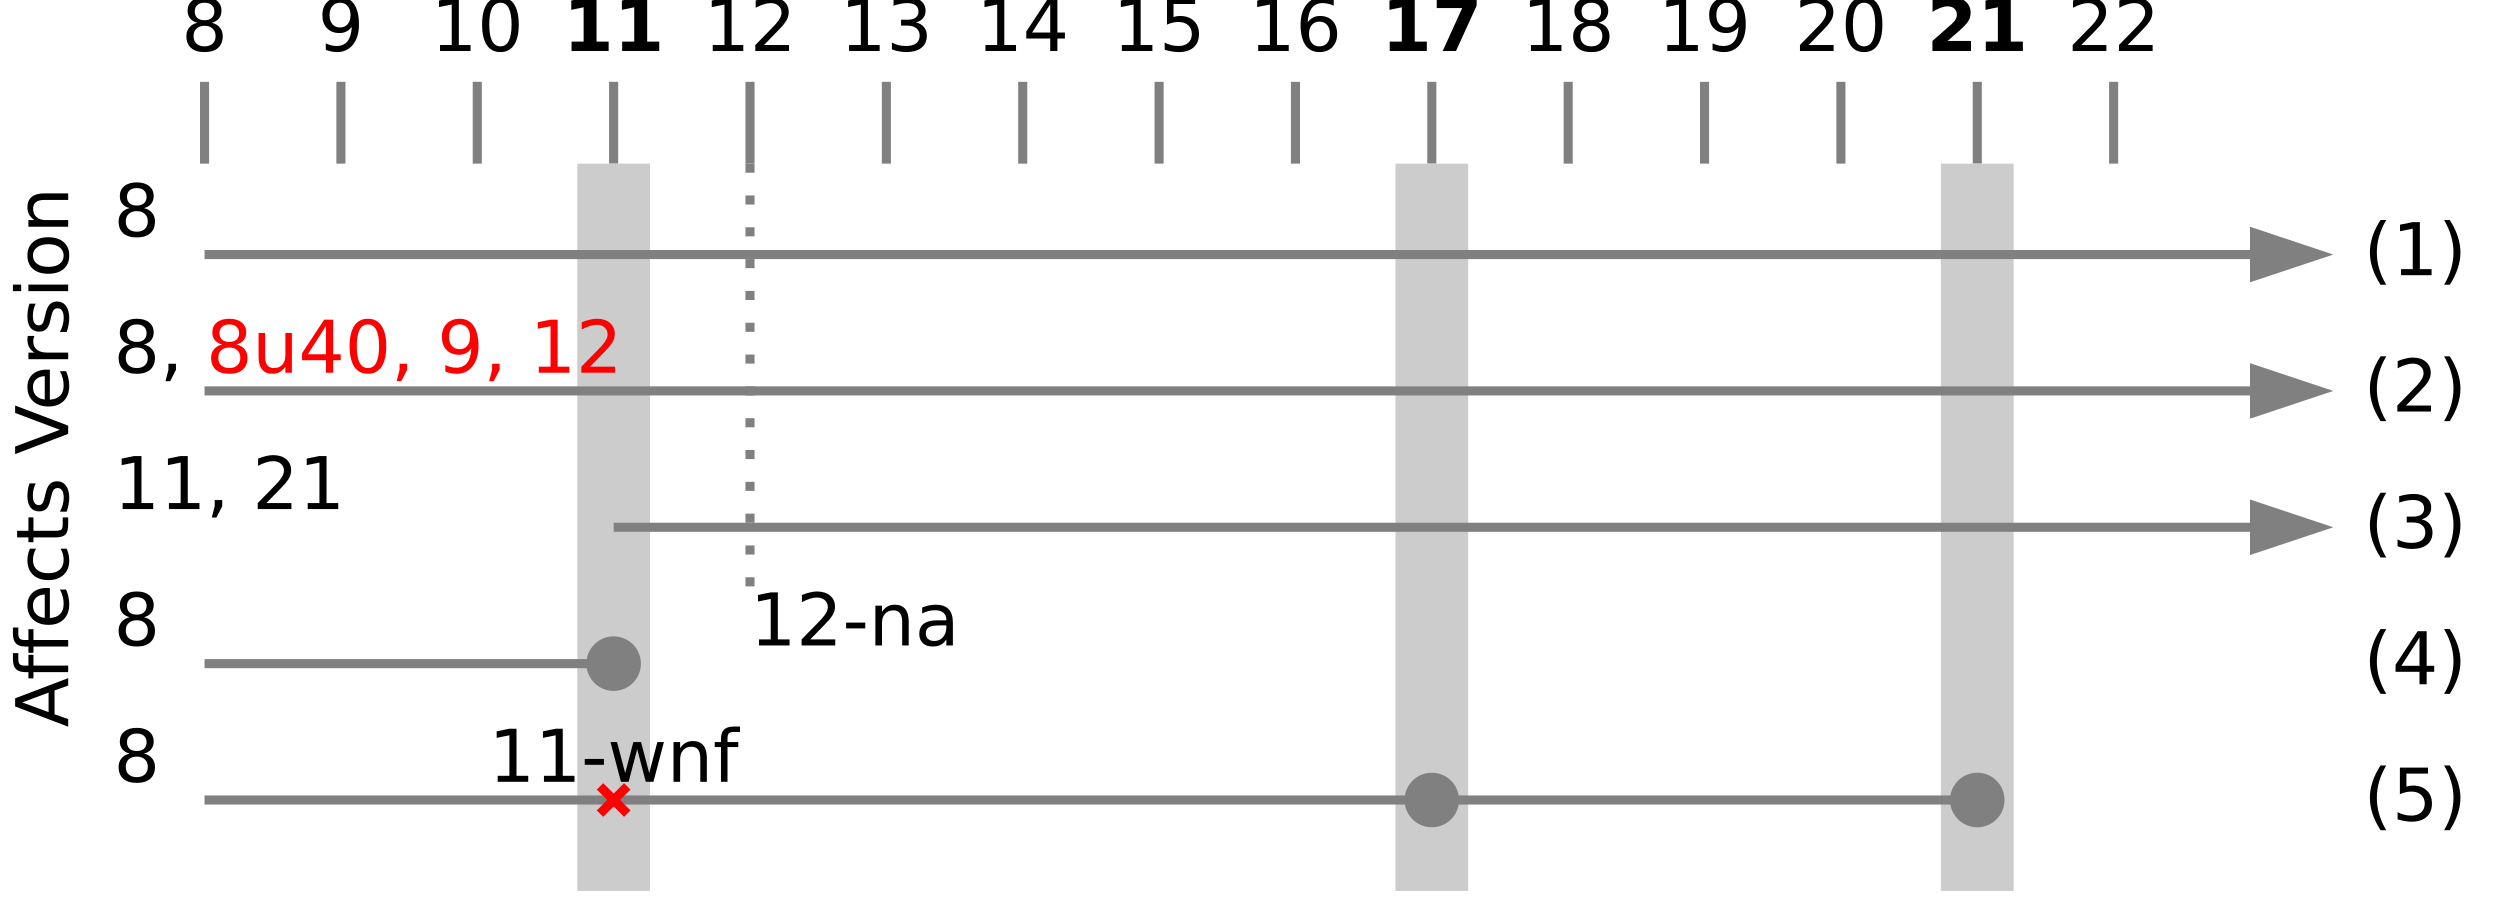
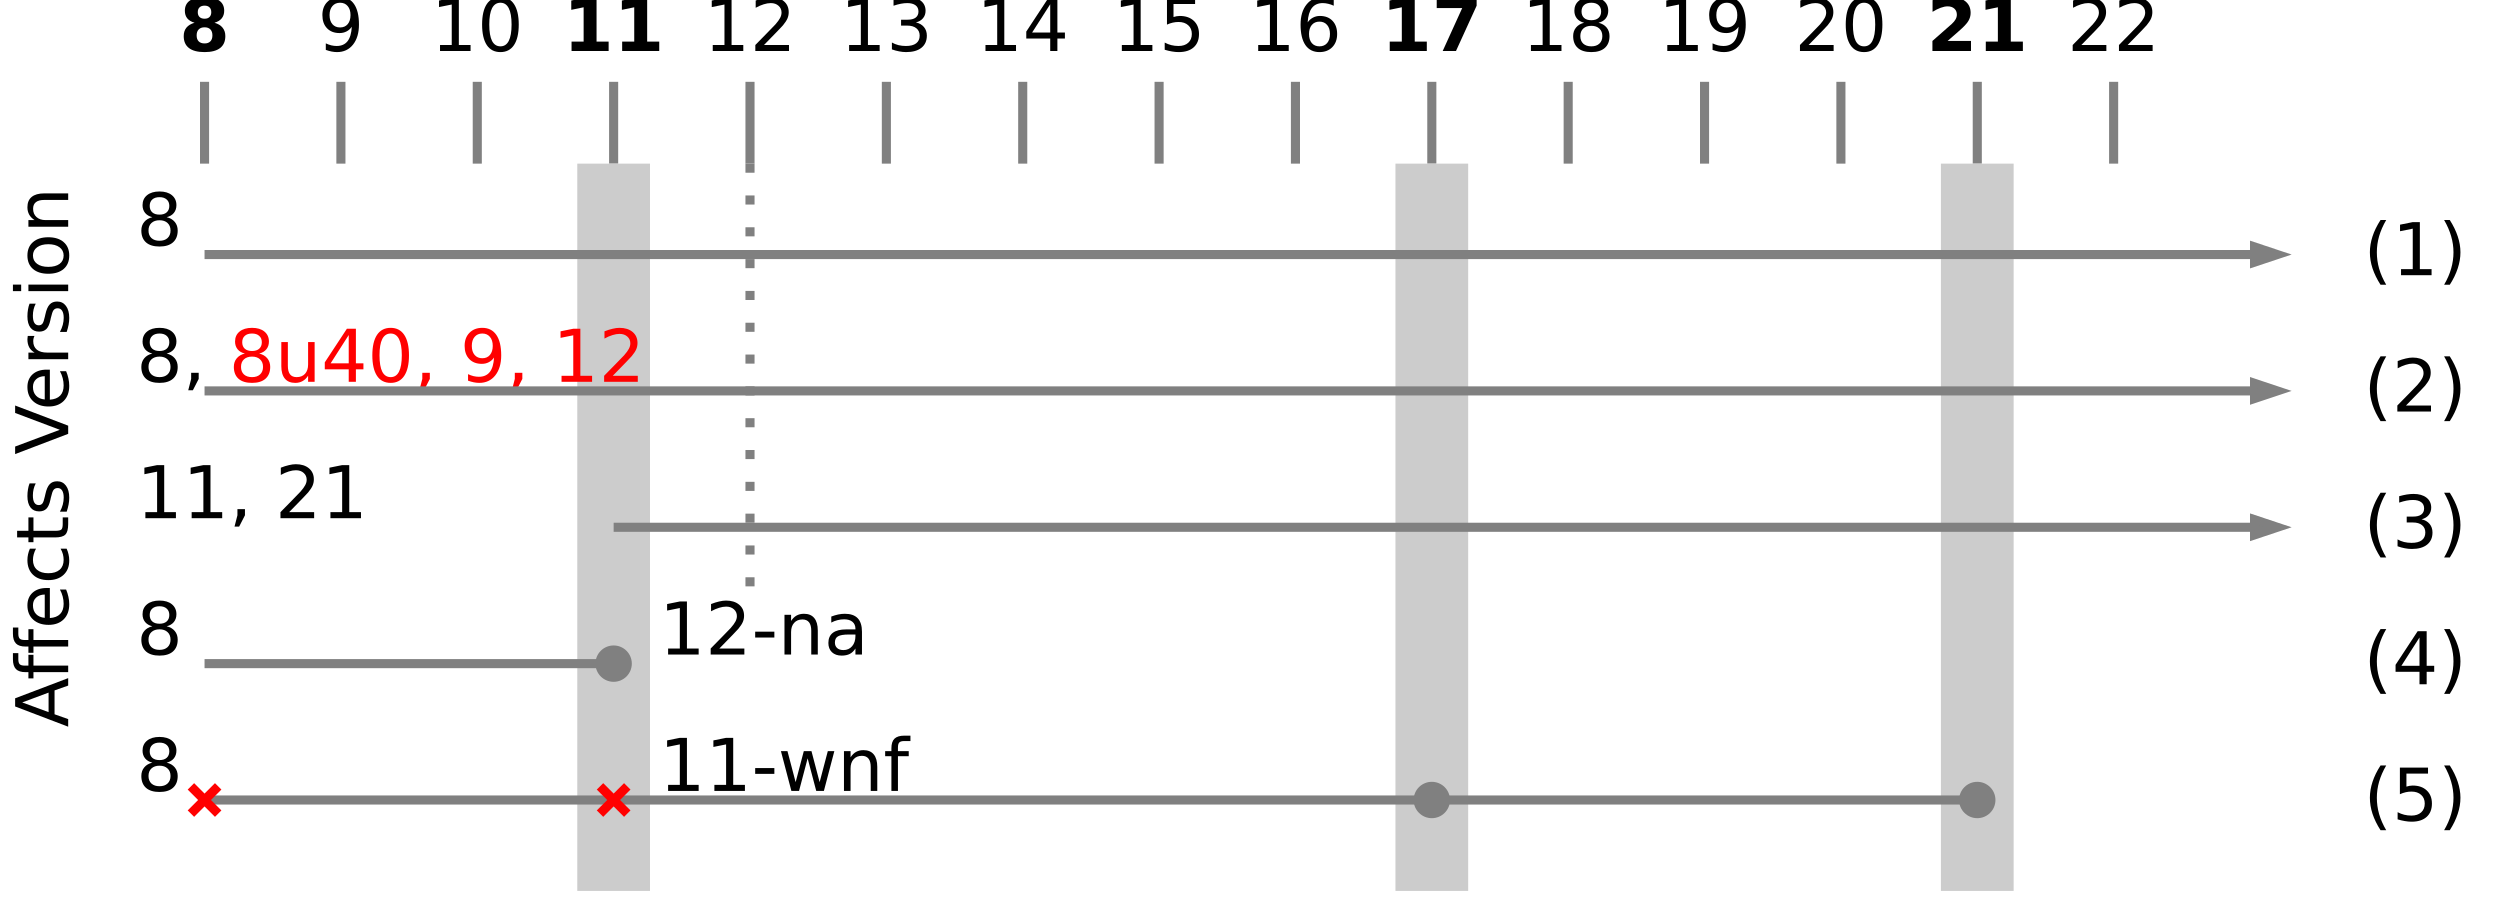
- <svg xmlns="http://www.w3.org/2000/svg" width="550" height="200" version="1.1">
+ <svg xmlns="http://www.w3.org/2000/svg" xmlns:xlink="http://www.w3.org/1999/xlink" width="550" height="200" version="1.1">
  <style>
        rect {
            fill: none;
            stroke: black;
            stroke-width: 1;
        }
        text {
            font: 16px 'DejaVu Sans', sans-serif;
        }
        #head text {
            text-anchor: middle;
            dominant-baseline: text-bottom;
        }
        #refs text {
            dominant-baseline: middle;
        }
        text.lts {
            font-weight: bold;
        }
        #headlines line, #timeline path {
            stroke: #808080;
            stroke-width: 2;
        }
        #lts-lines line {
            stroke: #CCCCCC;
            stroke-width: 16;
        }
    </style>
  <text x="15" y="160" transform="rotate(-90 15, 160)">Affects Version</text>
  <g id="head">
-     <text x="45" y="15">8</text>
+     <text x="45" y="15" class="lts">8</text>
    <text x="75" y="15">9</text>
    <text x="105" y="15">10</text>
    <text x="135" y="15" class="lts">11</text>
    <text x="165" y="15">12</text>
    <text x="195" y="15">13</text>
    <text x="225" y="15">14</text>
    <text x="255" y="15">15</text>
    <text x="285" y="15">16</text>
    <text x="315" y="15" class="lts">17</text>
    <text x="345" y="15">18</text>
    <text x="375" y="15">19</text>
    <text x="405" y="15">20</text>
    <text x="435" y="15" class="lts">21</text>
    <text x="465" y="15">22</text>
  </g>
  <g id="headlines">
    <line x1="45" y1="18" x2="45" y2="36" />
    <line x1="75" y1="18" x2="75" y2="36" />
    <line x1="105" y1="18" x2="105" y2="36" />
    <line x1="135" y1="18" x2="135" y2="36" />
    <line x1="165" y1="18" x2="165" y2="36" />
    <line x1="165" y1="36" x2="165" y2="130" stroke-dasharray="2 5" />
    <line x1="195" y1="18" x2="195" y2="36" />
    <line x1="225" y1="18" x2="225" y2="36" />
    <line x1="255" y1="18" x2="255" y2="36" />
    <line x1="285" y1="18" x2="285" y2="36" />
    <line x1="315" y1="18" x2="315" y2="36" />
    <line x1="345" y1="18" x2="345" y2="36" />
    <line x1="375" y1="18" x2="375" y2="36" />
    <line x1="405" y1="18" x2="405" y2="36" />
    <line x1="435" y1="18" x2="435" y2="36" />
    <line x1="465" y1="18" x2="465" y2="36" />
  </g>
  <g id="lts-lines">
    <line x1="135" y1="36" x2="135" y2="196" />
    <line x1="315" y1="36" x2="315" y2="196" />
    <line x1="435" y1="36" x2="435" y2="196" />
  </g>
  <g id="timeline">
    <defs>
-       <marker id="arrow" viewBox="0 0 20 18" refX="0" refY="9" markerWidth="20" markerHeight="18" orient="auto">
+       <marker id="arrow" viewBox="0 0 20 18" refX="0" refY="9" markerWidth="20" markerHeight="9" orient="auto">
        <path d="M 0 7 L 6 9 L 0 11 Z" fill="#808080" />
      </marker>
      <marker id="circle" viewBox="0 0 12 12" refX="6" refY="6" markerWidth="12" markerHeight="12" orient="auto">
-         <circle cx="6" cy="6" r="3" fill="#808080" />
+         <circle cx="6" cy="6" r="2" fill="#808080" />
      </marker>
    </defs>
-     <text x="25" y="52">8</text>
+     <text x="30" y="54">8</text>
    <path d="M 45, 56 L 495, 56" marker-end="url(#arrow)" />
-     <text x="25" y="82">8,
+     <text x="30" y="84">8,
        <tspan fill="red">8u40, 9, 12</tspan>
    </text>
    <path d="M 45, 86 L 495, 86" marker-end="url(#arrow)" />
-     <text x="25" y="112">11, 21</text>
+     <text x="30" y="114">11, 21</text>
    <path d="M 135, 116 L 495, 116" marker-end="url(#arrow)" />
-     <text x="25" y="142">8</text>
-     <text x="165" y="142">12-na</text>
+     <text x="30" y="144">8</text>
+     <text x="145" y="144">12-na</text>
    <path d="M  45, 146 L 135, 146" marker-end="url(#circle)" />
-     <text x="25" y="172">8</text>
-     <text x="135" y="172" style="text-anchor: middle">11-wnf</text>
+     <text x="30" y="174">8</text>
+     <text x="145" y="174">11-wnf</text>
    <path d="M 45, 176 L 315, 176 L 435, 176" marker-mid="url(#circle)" marker-end="url(#circle)" />
-     <path d="M 132, 173 L 138, 179              M 138, 173 L 132, 179" style="stroke: red" />
+     <g id="red-cross">
+       <path d="M 132, 173 L 138, 179                  M 138, 173 L 132, 179" style="stroke: red" />
+     </g>
+     <use x="-90" y="0" stroke-width="2" xlink:href="#red-cross" />
  </g>
  <g id="refs">
    <text x="520" y="56">(1)</text>
    <text x="520" y="86">(2)</text>
    <text x="520" y="116">(3)</text>
    <text x="520" y="146">(4)</text>
    <text x="520" y="176">(5)</text>
  </g>
</svg>
